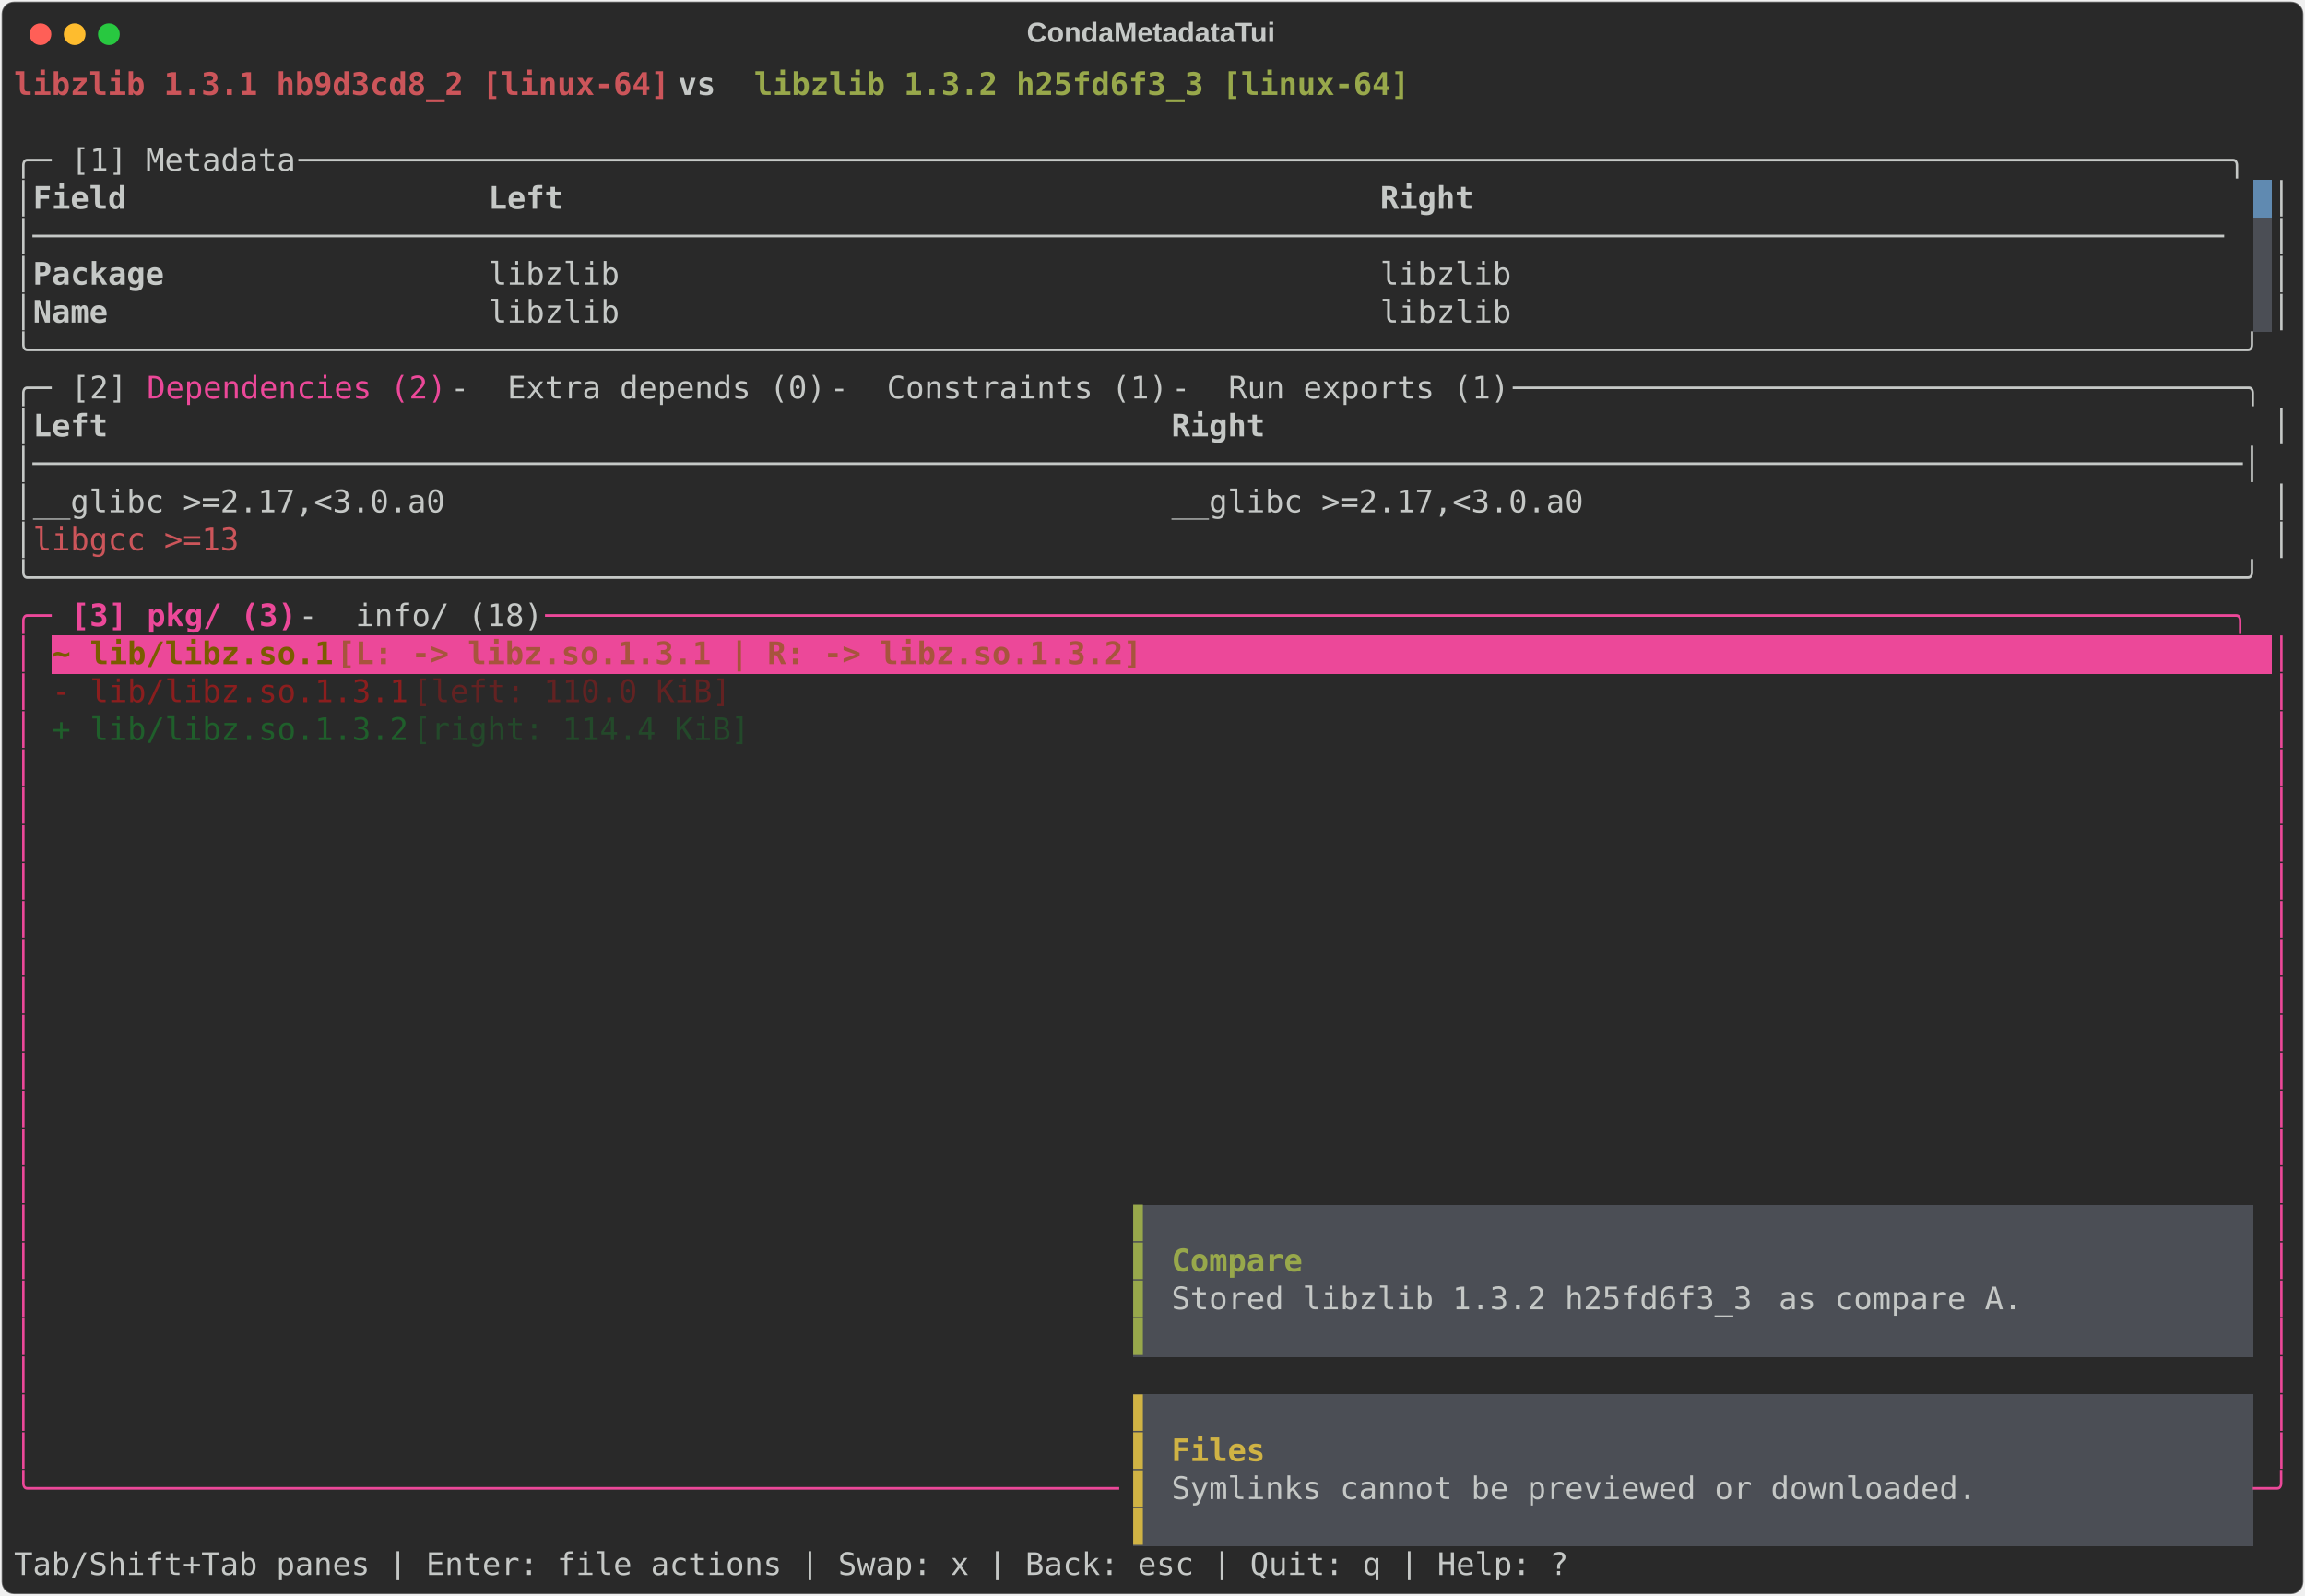
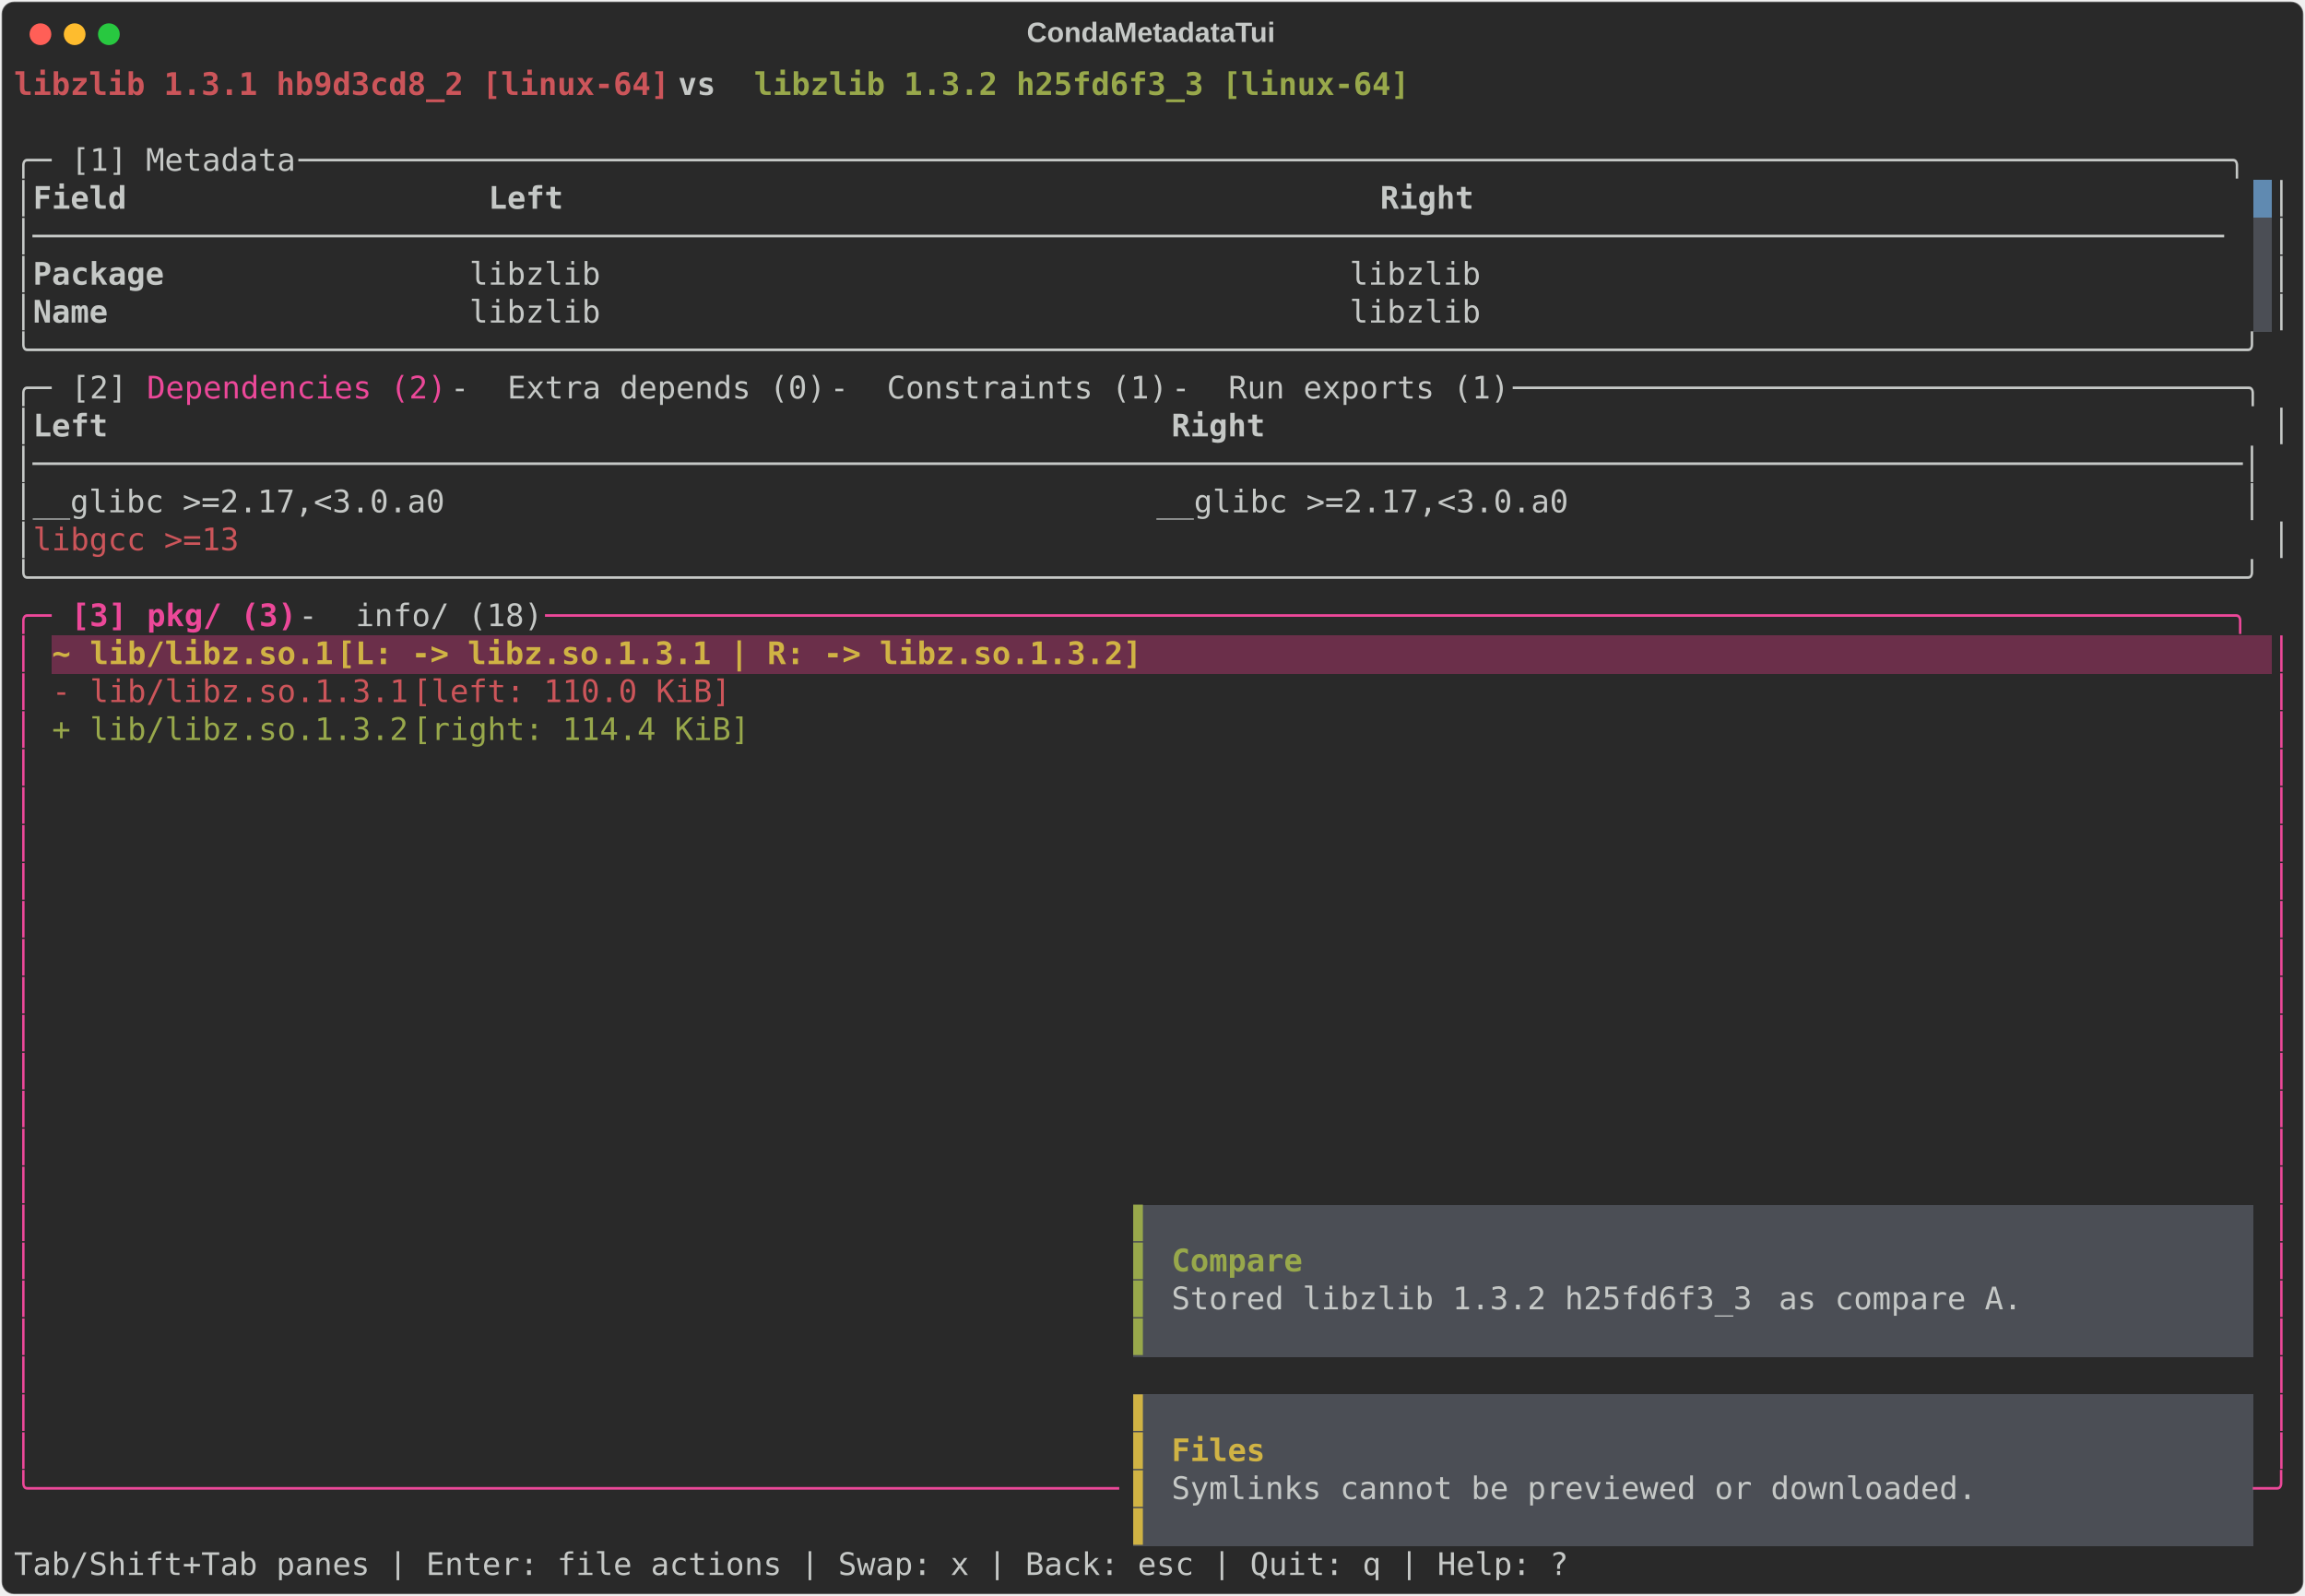
<svg xmlns="http://www.w3.org/2000/svg" class="rich-terminal" viewBox="0 0 1482 1026.0">
  <style>

    @font-face {
        font-family: "Fira Code";
        src: local("FiraCode-Regular"),
                url("https://cdnjs.cloudflare.com/ajax/libs/firacode/6.2.0/woff2/FiraCode-Regular.woff2") format("woff2"),
                url("https://cdnjs.cloudflare.com/ajax/libs/firacode/6.2.0/woff/FiraCode-Regular.woff") format("woff");
        font-style: normal;
        font-weight: 400;
    }
    @font-face {
        font-family: "Fira Code";
        src: local("FiraCode-Bold"),
                url("https://cdnjs.cloudflare.com/ajax/libs/firacode/6.2.0/woff2/FiraCode-Bold.woff2") format("woff2"),
                url("https://cdnjs.cloudflare.com/ajax/libs/firacode/6.2.0/woff/FiraCode-Bold.woff") format("woff");
        font-style: bold;
        font-weight: 700;
    }

    .terminal-matrix {
        font-family: Fira Code, monospace;
        font-size: 20px;
        line-height: 24.4px;
        font-variant-east-asian: full-width;
    }

    .terminal-title {
        font-size: 18px;
        font-weight: bold;
        font-family: arial;
    }

    .terminal-r1 { fill: #cc555a;font-weight: bold }
.terminal-r2 { fill: #c5c8c6;font-weight: bold }
.terminal-r3 { fill: #98a84b;font-weight: bold }
.terminal-r4 { fill: #c5c8c6 }
.terminal-r5 { fill: #292929 }
.terminal-r6 { fill: #ec4899 }
.terminal-r7 { fill: #cc555a }
.terminal-r8 { fill: #98a84b }
.terminal-r9 { fill: #ec4899;font-weight: bold }
- .terminal-r10 { fill: #7a5c00;font-weight: bold }
- .terminal-r11 { fill: #a7543d;font-weight: bold }
- .terminal-r12 { fill: #ffffff;font-weight: bold }
- .terminal-r13 { fill: #8b1e1e }
- .terminal-r14 { fill: #632222 }
- .terminal-r15 { fill: #1f5f2b }
- .terminal-r16 { fill: #23492a }
- .terminal-r17 { fill: #d0b344 }
- .terminal-r18 { fill: #d0b344;font-weight: bold }
+ .terminal-r10 { fill: #d0b344;font-weight: bold }
+ .terminal-r11 { fill: #ffffff;font-weight: bold }
+ .terminal-r12 { fill: #d0b344 }
    </style>
  <defs>
    <clipPath id="terminal-clip-terminal">
      <rect x="0" y="0" width="1463.0" height="975.0" />
    </clipPath>
    <clipPath id="terminal-line-0">
      <rect x="0" y="1.5" width="1464" height="24.65" />
    </clipPath>
    <clipPath id="terminal-line-1">
      <rect x="0" y="25.9" width="1464" height="24.65" />
    </clipPath>
    <clipPath id="terminal-line-2">
      <rect x="0" y="50.3" width="1464" height="24.65" />
    </clipPath>
    <clipPath id="terminal-line-3">
      <rect x="0" y="74.7" width="1464" height="24.65" />
    </clipPath>
    <clipPath id="terminal-line-4">
      <rect x="0" y="99.1" width="1464" height="24.65" />
    </clipPath>
    <clipPath id="terminal-line-5">
      <rect x="0" y="123.5" width="1464" height="24.65" />
    </clipPath>
    <clipPath id="terminal-line-6">
      <rect x="0" y="147.9" width="1464" height="24.65" />
    </clipPath>
    <clipPath id="terminal-line-7">
      <rect x="0" y="172.3" width="1464" height="24.65" />
    </clipPath>
    <clipPath id="terminal-line-8">
      <rect x="0" y="196.7" width="1464" height="24.65" />
    </clipPath>
    <clipPath id="terminal-line-9">
      <rect x="0" y="221.1" width="1464" height="24.65" />
    </clipPath>
    <clipPath id="terminal-line-10">
      <rect x="0" y="245.5" width="1464" height="24.65" />
    </clipPath>
    <clipPath id="terminal-line-11">
      <rect x="0" y="269.9" width="1464" height="24.65" />
    </clipPath>
    <clipPath id="terminal-line-12">
      <rect x="0" y="294.3" width="1464" height="24.65" />
    </clipPath>
    <clipPath id="terminal-line-13">
      <rect x="0" y="318.7" width="1464" height="24.65" />
    </clipPath>
    <clipPath id="terminal-line-14">
      <rect x="0" y="343.1" width="1464" height="24.65" />
    </clipPath>
    <clipPath id="terminal-line-15">
      <rect x="0" y="367.5" width="1464" height="24.65" />
    </clipPath>
    <clipPath id="terminal-line-16">
      <rect x="0" y="391.9" width="1464" height="24.65" />
    </clipPath>
    <clipPath id="terminal-line-17">
      <rect x="0" y="416.3" width="1464" height="24.65" />
    </clipPath>
    <clipPath id="terminal-line-18">
      <rect x="0" y="440.7" width="1464" height="24.65" />
    </clipPath>
    <clipPath id="terminal-line-19">
      <rect x="0" y="465.1" width="1464" height="24.65" />
    </clipPath>
    <clipPath id="terminal-line-20">
      <rect x="0" y="489.5" width="1464" height="24.65" />
    </clipPath>
    <clipPath id="terminal-line-21">
      <rect x="0" y="513.9" width="1464" height="24.65" />
    </clipPath>
    <clipPath id="terminal-line-22">
      <rect x="0" y="538.3" width="1464" height="24.65" />
    </clipPath>
    <clipPath id="terminal-line-23">
      <rect x="0" y="562.7" width="1464" height="24.65" />
    </clipPath>
    <clipPath id="terminal-line-24">
      <rect x="0" y="587.1" width="1464" height="24.65" />
    </clipPath>
    <clipPath id="terminal-line-25">
      <rect x="0" y="611.5" width="1464" height="24.65" />
    </clipPath>
    <clipPath id="terminal-line-26">
      <rect x="0" y="635.9" width="1464" height="24.65" />
    </clipPath>
    <clipPath id="terminal-line-27">
      <rect x="0" y="660.3" width="1464" height="24.65" />
    </clipPath>
    <clipPath id="terminal-line-28">
      <rect x="0" y="684.7" width="1464" height="24.65" />
    </clipPath>
    <clipPath id="terminal-line-29">
      <rect x="0" y="709.1" width="1464" height="24.65" />
    </clipPath>
    <clipPath id="terminal-line-30">
      <rect x="0" y="733.5" width="1464" height="24.65" />
    </clipPath>
    <clipPath id="terminal-line-31">
      <rect x="0" y="757.9" width="1464" height="24.65" />
    </clipPath>
    <clipPath id="terminal-line-32">
      <rect x="0" y="782.3" width="1464" height="24.65" />
    </clipPath>
    <clipPath id="terminal-line-33">
      <rect x="0" y="806.7" width="1464" height="24.65" />
    </clipPath>
    <clipPath id="terminal-line-34">
      <rect x="0" y="831.1" width="1464" height="24.65" />
    </clipPath>
    <clipPath id="terminal-line-35">
      <rect x="0" y="855.5" width="1464" height="24.65" />
    </clipPath>
    <clipPath id="terminal-line-36">
      <rect x="0" y="879.9" width="1464" height="24.65" />
    </clipPath>
    <clipPath id="terminal-line-37">
      <rect x="0" y="904.3" width="1464" height="24.65" />
    </clipPath>
    <clipPath id="terminal-line-38">
      <rect x="0" y="928.7" width="1464" height="24.65" />
    </clipPath>
  </defs>
  <rect fill="#292929" stroke="rgba(255,255,255,0.35)" stroke-width="1" x="1" y="1" width="1480" height="1024" rx="8" />
  <text class="terminal-title" fill="#c5c8c6" text-anchor="middle" x="740" y="27">CondaMetadataTui</text>
  <g transform="translate(26,22)">
    <circle cx="0" cy="0" r="7" fill="#ff5f57" />
    <circle cx="22" cy="0" r="7" fill="#febc2e" />
    <circle cx="44" cy="0" r="7" fill="#28c840" />
  </g>
  <g transform="translate(9, 41)" clip-path="url(#terminal-clip-terminal)">
    <rect fill="#608ab1" x="1439.6" y="74.7" width="12.2" height="24.65" shape-rendering="crispEdges" />
    <rect fill="#4b4e55" x="1439.6" y="99.1" width="12.2" height="24.65" shape-rendering="crispEdges" />
    <rect fill="#4b4e55" x="1439.6" y="123.5" width="12.2" height="24.65" shape-rendering="crispEdges" />
    <rect fill="#4b4e55" x="1439.6" y="147.9" width="12.2" height="24.65" shape-rendering="crispEdges" />
-     <rect fill="#ec4899" x="24.4" y="367.5" width="24.4" height="24.65" shape-rendering="crispEdges" />
-     <rect fill="#ec4899" x="48.8" y="367.5" width="158.6" height="24.65" shape-rendering="crispEdges" />
-     <rect fill="#ec4899" x="207.4" y="367.5" width="536.8" height="24.65" shape-rendering="crispEdges" />
-     <rect fill="#ec4899" x="744.2" y="367.5" width="707.6" height="24.65" shape-rendering="crispEdges" />
+     <rect fill="#6b2f4a" x="24.4" y="367.5" width="24.4" height="24.65" shape-rendering="crispEdges" />
+     <rect fill="#6b2f4a" x="48.8" y="367.5" width="158.6" height="24.65" shape-rendering="crispEdges" />
+     <rect fill="#6b2f4a" x="207.4" y="367.5" width="536.8" height="24.65" shape-rendering="crispEdges" />
+     <rect fill="#6b2f4a" x="744.2" y="367.5" width="707.6" height="24.65" shape-rendering="crispEdges" />
    <rect fill="#4b4e55" x="719.8" y="733.5" width="12.2" height="24.65" shape-rendering="crispEdges" />
    <rect fill="#4b4e55" x="732" y="733.5" width="707.6" height="24.65" shape-rendering="crispEdges" />
    <rect fill="#4b4e55" x="719.8" y="757.9" width="12.2" height="24.65" shape-rendering="crispEdges" />
    <rect fill="#4b4e55" x="732" y="757.9" width="12.2" height="24.65" shape-rendering="crispEdges" />
    <rect fill="#4b4e55" x="744.2" y="757.9" width="85.4" height="24.65" shape-rendering="crispEdges" />
    <rect fill="#4b4e55" x="829.6" y="757.9" width="610" height="24.65" shape-rendering="crispEdges" />
    <rect fill="#4b4e55" x="719.8" y="782.3" width="12.2" height="24.65" shape-rendering="crispEdges" />
    <rect fill="#4b4e55" x="732" y="782.3" width="12.2" height="24.65" shape-rendering="crispEdges" />
    <rect fill="#4b4e55" x="744.2" y="782.3" width="390.4" height="24.65" shape-rendering="crispEdges" />
    <rect fill="#4b4e55" x="1134.6" y="782.3" width="170.8" height="24.65" shape-rendering="crispEdges" />
    <rect fill="#4b4e55" x="1305.4" y="782.3" width="134.2" height="24.65" shape-rendering="crispEdges" />
    <rect fill="#4b4e55" x="719.8" y="806.7" width="12.2" height="24.65" shape-rendering="crispEdges" />
    <rect fill="#4b4e55" x="732" y="806.7" width="707.6" height="24.65" shape-rendering="crispEdges" />
    <rect fill="#4b4e55" x="719.8" y="855.5" width="12.2" height="24.65" shape-rendering="crispEdges" />
    <rect fill="#4b4e55" x="732" y="855.5" width="707.6" height="24.65" shape-rendering="crispEdges" />
    <rect fill="#4b4e55" x="719.8" y="879.9" width="12.2" height="24.65" shape-rendering="crispEdges" />
    <rect fill="#4b4e55" x="732" y="879.9" width="12.2" height="24.65" shape-rendering="crispEdges" />
    <rect fill="#4b4e55" x="744.2" y="879.9" width="61" height="24.65" shape-rendering="crispEdges" />
    <rect fill="#4b4e55" x="805.2" y="879.9" width="634.4" height="24.65" shape-rendering="crispEdges" />
    <rect fill="#4b4e55" x="719.8" y="904.3" width="12.2" height="24.65" shape-rendering="crispEdges" />
    <rect fill="#4b4e55" x="732" y="904.3" width="12.2" height="24.65" shape-rendering="crispEdges" />
    <rect fill="#4b4e55" x="744.2" y="904.3" width="524.6" height="24.65" shape-rendering="crispEdges" />
    <rect fill="#4b4e55" x="1268.8" y="904.3" width="170.8" height="24.65" shape-rendering="crispEdges" />
    <rect fill="#4b4e55" x="719.8" y="928.7" width="12.2" height="24.65" shape-rendering="crispEdges" />
    <rect fill="#4b4e55" x="732" y="928.7" width="707.6" height="24.65" shape-rendering="crispEdges" />
    <g class="terminal-matrix">
      <text class="terminal-r1" x="0" y="20" textLength="427" clip-path="url(#terminal-line-0)">libzlib 1.3.1 hb9d3cd8_2 [linux-64]</text>
      <text class="terminal-r2" x="427" y="20" textLength="48.8" clip-path="url(#terminal-line-0)"> vs </text>
      <text class="terminal-r3" x="475.8" y="20" textLength="427" clip-path="url(#terminal-line-0)">libzlib 1.3.2 h25fd6f3_3 [linux-64]</text>
      <text class="terminal-r4" x="1464" y="20" textLength="12.2" clip-path="url(#terminal-line-0)">
</text>
      <text class="terminal-r4" x="1464" y="44.4" textLength="12.2" clip-path="url(#terminal-line-1)">
</text>
      <text class="terminal-r4" x="0" y="68.8" textLength="36.6" clip-path="url(#terminal-line-2)">╭─ </text>
      <text class="terminal-r4" x="36.6" y="68.8" textLength="146.4" clip-path="url(#terminal-line-2)">[1] Metadata</text>
      <text class="terminal-r4" x="183" y="68.8" textLength="1281" clip-path="url(#terminal-line-2)"> ───────────────────────────────────────────────────────────────────────────────────────────────────────╮</text>
      <text class="terminal-r4" x="1464" y="68.8" textLength="12.2" clip-path="url(#terminal-line-2)">
</text>
      <text class="terminal-r4" x="0" y="93.2" textLength="12.2" clip-path="url(#terminal-line-3)">│</text>
      <text class="terminal-r2" x="12.2" y="93.2" textLength="280.6" clip-path="url(#terminal-line-3)">Field                  </text>
      <text class="terminal-r2" x="305" y="93.2" textLength="561.2" clip-path="url(#terminal-line-3)">Left                                          </text>
      <text class="terminal-r2" x="878.4" y="93.2" textLength="561.2" clip-path="url(#terminal-line-3)">Right                                         </text>
      <text class="terminal-r4" x="1451.8" y="93.2" textLength="12.2" clip-path="url(#terminal-line-3)">│</text>
      <text class="terminal-r4" x="1464" y="93.2" textLength="12.2" clip-path="url(#terminal-line-3)">
</text>
      <text class="terminal-r4" x="0" y="117.6" textLength="1439.6" clip-path="url(#terminal-line-4)">│─────────────────────────────────────────────────────────────────────────────────────────────────────────────────────</text>
      <text class="terminal-r4" x="1451.8" y="117.6" textLength="12.2" clip-path="url(#terminal-line-4)">│</text>
      <text class="terminal-r4" x="1464" y="117.6" textLength="12.2" clip-path="url(#terminal-line-4)">
</text>
      <text class="terminal-r4" x="0" y="142" textLength="12.2" clip-path="url(#terminal-line-5)">│</text>
      <text class="terminal-r2" x="12.2" y="142" textLength="280.6" clip-path="url(#terminal-line-5)">Package                </text>
-       <text class="terminal-r4" x="305" y="142" textLength="549" clip-path="url(#terminal-line-5)">libzlib                                      </text>
-       <text class="terminal-r4" x="878.4" y="142" textLength="561.2" clip-path="url(#terminal-line-5)">libzlib                                       </text>
+       <text class="terminal-r4" x="292.8" y="142" textLength="1146.8" clip-path="url(#terminal-line-5)"> libzlib                                        libzlib                                       </text>
      <text class="terminal-r4" x="1451.8" y="142" textLength="12.2" clip-path="url(#terminal-line-5)">│</text>
      <text class="terminal-r4" x="1464" y="142" textLength="12.2" clip-path="url(#terminal-line-5)">
</text>
      <text class="terminal-r4" x="0" y="166.4" textLength="12.2" clip-path="url(#terminal-line-6)">│</text>
      <text class="terminal-r2" x="12.2" y="166.4" textLength="280.6" clip-path="url(#terminal-line-6)">Name                   </text>
-       <text class="terminal-r4" x="305" y="166.4" textLength="549" clip-path="url(#terminal-line-6)">libzlib                                      </text>
-       <text class="terminal-r4" x="878.4" y="166.4" textLength="561.2" clip-path="url(#terminal-line-6)">libzlib                                       </text>
+       <text class="terminal-r4" x="292.8" y="166.4" textLength="1146.8" clip-path="url(#terminal-line-6)"> libzlib                                        libzlib                                       </text>
      <text class="terminal-r4" x="1451.8" y="166.4" textLength="12.2" clip-path="url(#terminal-line-6)">│</text>
      <text class="terminal-r4" x="1464" y="166.4" textLength="12.2" clip-path="url(#terminal-line-6)">
</text>
      <text class="terminal-r4" x="0" y="190.8" textLength="1464" clip-path="url(#terminal-line-7)">╰──────────────────────────────────────────────────────────────────────────────────────────────────────────────────────╯</text>
      <text class="terminal-r4" x="1464" y="190.8" textLength="12.2" clip-path="url(#terminal-line-7)">
</text>
      <text class="terminal-r4" x="0" y="215.2" textLength="36.6" clip-path="url(#terminal-line-8)">╭─ </text>
      <text class="terminal-r4" x="36.6" y="215.2" textLength="48.8" clip-path="url(#terminal-line-8)">[2] </text>
      <text class="terminal-r6" x="85.4" y="215.2" textLength="195.2" clip-path="url(#terminal-line-8)">Dependencies (2)</text>
      <text class="terminal-r4" x="280.6" y="215.2" textLength="36.6" clip-path="url(#terminal-line-8)"> - </text>
      <text class="terminal-r4" x="317.2" y="215.2" textLength="207.4" clip-path="url(#terminal-line-8)">Extra depends (0)</text>
      <text class="terminal-r4" x="524.6" y="215.2" textLength="36.6" clip-path="url(#terminal-line-8)"> - </text>
      <text class="terminal-r4" x="561.2" y="215.2" textLength="183" clip-path="url(#terminal-line-8)">Constraints (1)</text>
      <text class="terminal-r4" x="744.2" y="215.2" textLength="36.6" clip-path="url(#terminal-line-8)"> - </text>
      <text class="terminal-r4" x="780.8" y="215.2" textLength="183" clip-path="url(#terminal-line-8)">Run exports (1)</text>
      <text class="terminal-r4" x="963.8" y="215.2" textLength="500.2" clip-path="url(#terminal-line-8)"> ───────────────────────────────────────╮</text>
      <text class="terminal-r4" x="1464" y="215.2" textLength="12.2" clip-path="url(#terminal-line-8)">
</text>
      <text class="terminal-r4" x="0" y="239.6" textLength="12.2" clip-path="url(#terminal-line-9)">│</text>
      <text class="terminal-r2" x="12.2" y="239.6" textLength="719.8" clip-path="url(#terminal-line-9)">Left                                                       </text>
      <text class="terminal-r2" x="744.2" y="239.6" textLength="707.6" clip-path="url(#terminal-line-9)">Right                                                     </text>
      <text class="terminal-r4" x="1451.8" y="239.6" textLength="12.2" clip-path="url(#terminal-line-9)">│</text>
      <text class="terminal-r4" x="1464" y="239.6" textLength="12.2" clip-path="url(#terminal-line-9)">
</text>
      <text class="terminal-r4" x="0" y="264" textLength="1464" clip-path="url(#terminal-line-10)">│──────────────────────────────────────────────────────────────────────────────────────────────────────────────────────│</text>
      <text class="terminal-r4" x="1464" y="264" textLength="12.2" clip-path="url(#terminal-line-10)">
</text>
-       <text class="terminal-r4" x="0" y="288.4" textLength="12.2" clip-path="url(#terminal-line-11)">│</text>
-       <text class="terminal-r4" x="12.2" y="288.4" textLength="707.6" clip-path="url(#terminal-line-11)">__glibc &gt;=2.17,&lt;3.0.a0                                    </text>
-       <text class="terminal-r4" x="744.2" y="288.4" textLength="707.6" clip-path="url(#terminal-line-11)">__glibc &gt;=2.17,&lt;3.0.a0                                    </text>
-       <text class="terminal-r4" x="1451.8" y="288.4" textLength="12.2" clip-path="url(#terminal-line-11)">│</text>
+       <text class="terminal-r4" x="0" y="288.4" textLength="1464" clip-path="url(#terminal-line-11)">│__glibc &gt;=2.17,&lt;3.0.a0                                      __glibc &gt;=2.17,&lt;3.0.a0                                    │</text>
      <text class="terminal-r4" x="1464" y="288.4" textLength="12.2" clip-path="url(#terminal-line-11)">
</text>
      <text class="terminal-r4" x="0" y="312.8" textLength="12.2" clip-path="url(#terminal-line-12)">│</text>
      <text class="terminal-r7" x="12.2" y="312.8" textLength="707.6" clip-path="url(#terminal-line-12)">libgcc &gt;=13                                               </text>
      <text class="terminal-r4" x="1451.8" y="312.8" textLength="12.2" clip-path="url(#terminal-line-12)">│</text>
      <text class="terminal-r4" x="1464" y="312.8" textLength="12.2" clip-path="url(#terminal-line-12)">
</text>
      <text class="terminal-r4" x="0" y="337.2" textLength="1464" clip-path="url(#terminal-line-13)">╰──────────────────────────────────────────────────────────────────────────────────────────────────────────────────────╯</text>
      <text class="terminal-r4" x="1464" y="337.2" textLength="12.2" clip-path="url(#terminal-line-13)">
</text>
      <text class="terminal-r6" x="0" y="361.6" textLength="36.6" clip-path="url(#terminal-line-14)">╭─ </text>
      <text class="terminal-r9" x="36.6" y="361.6" textLength="48.8" clip-path="url(#terminal-line-14)">[3] </text>
      <text class="terminal-r9" x="85.4" y="361.6" textLength="97.6" clip-path="url(#terminal-line-14)">pkg/ (3)</text>
      <text class="terminal-r4" x="183" y="361.6" textLength="36.6" clip-path="url(#terminal-line-14)"> - </text>
      <text class="terminal-r4" x="219.6" y="361.6" textLength="122" clip-path="url(#terminal-line-14)">info/ (18)</text>
      <text class="terminal-r6" x="341.6" y="361.6" textLength="1122.4" clip-path="url(#terminal-line-14)"> ──────────────────────────────────────────────────────────────────────────────────────────╮</text>
      <text class="terminal-r4" x="1464" y="361.6" textLength="12.2" clip-path="url(#terminal-line-14)">
</text>
      <text class="terminal-r6" x="0" y="386" textLength="12.2" clip-path="url(#terminal-line-15)">│</text>
      <text class="terminal-r10" x="24.4" y="386" textLength="24.4" clip-path="url(#terminal-line-15)">~ </text>
      <text class="terminal-r10" x="48.8" y="386" textLength="158.6" clip-path="url(#terminal-line-15)">lib/libz.so.1</text>
-       <text class="terminal-r11" x="207.4" y="386" textLength="536.8" clip-path="url(#terminal-line-15)"> [L: -&gt; libz.so.1.3.1 | R: -&gt; libz.so.1.3.2]</text>
+       <text class="terminal-r10" x="207.4" y="386" textLength="536.8" clip-path="url(#terminal-line-15)"> [L: -&gt; libz.so.1.3.1 | R: -&gt; libz.so.1.3.2]</text>
      <text class="terminal-r6" x="1451.8" y="386" textLength="12.2" clip-path="url(#terminal-line-15)">│</text>
      <text class="terminal-r4" x="1464" y="386" textLength="12.2" clip-path="url(#terminal-line-15)">
</text>
      <text class="terminal-r6" x="0" y="410.4" textLength="12.2" clip-path="url(#terminal-line-16)">│</text>
-       <text class="terminal-r13" x="24.4" y="410.4" textLength="24.4" clip-path="url(#terminal-line-16)">- </text>
-       <text class="terminal-r13" x="48.8" y="410.4" textLength="207.4" clip-path="url(#terminal-line-16)">lib/libz.so.1.3.1</text>
-       <text class="terminal-r14" x="256.2" y="410.4" textLength="219.6" clip-path="url(#terminal-line-16)"> [left: 110.0 KiB]</text>
+       <text class="terminal-r7" x="24.4" y="410.4" textLength="24.4" clip-path="url(#terminal-line-16)">- </text>
+       <text class="terminal-r7" x="48.8" y="410.4" textLength="207.4" clip-path="url(#terminal-line-16)">lib/libz.so.1.3.1</text>
+       <text class="terminal-r7" x="256.2" y="410.4" textLength="219.6" clip-path="url(#terminal-line-16)"> [left: 110.0 KiB]</text>
      <text class="terminal-r6" x="1451.8" y="410.4" textLength="12.2" clip-path="url(#terminal-line-16)">│</text>
      <text class="terminal-r4" x="1464" y="410.4" textLength="12.2" clip-path="url(#terminal-line-16)">
</text>
      <text class="terminal-r6" x="0" y="434.8" textLength="12.2" clip-path="url(#terminal-line-17)">│</text>
-       <text class="terminal-r15" x="24.4" y="434.8" textLength="24.4" clip-path="url(#terminal-line-17)">+ </text>
-       <text class="terminal-r15" x="48.8" y="434.8" textLength="207.4" clip-path="url(#terminal-line-17)">lib/libz.so.1.3.2</text>
-       <text class="terminal-r16" x="256.2" y="434.8" textLength="231.8" clip-path="url(#terminal-line-17)"> [right: 114.4 KiB]</text>
+       <text class="terminal-r8" x="24.4" y="434.8" textLength="24.4" clip-path="url(#terminal-line-17)">+ </text>
+       <text class="terminal-r8" x="48.8" y="434.8" textLength="207.4" clip-path="url(#terminal-line-17)">lib/libz.so.1.3.2</text>
+       <text class="terminal-r8" x="256.2" y="434.8" textLength="231.8" clip-path="url(#terminal-line-17)"> [right: 114.4 KiB]</text>
      <text class="terminal-r6" x="1451.8" y="434.8" textLength="12.2" clip-path="url(#terminal-line-17)">│</text>
      <text class="terminal-r4" x="1464" y="434.8" textLength="12.2" clip-path="url(#terminal-line-17)">
</text>
      <text class="terminal-r6" x="0" y="459.2" textLength="12.2" clip-path="url(#terminal-line-18)">│</text>
      <text class="terminal-r6" x="1451.8" y="459.2" textLength="12.2" clip-path="url(#terminal-line-18)">│</text>
      <text class="terminal-r4" x="1464" y="459.2" textLength="12.2" clip-path="url(#terminal-line-18)">
</text>
      <text class="terminal-r6" x="0" y="483.6" textLength="12.2" clip-path="url(#terminal-line-19)">│</text>
      <text class="terminal-r6" x="1451.8" y="483.6" textLength="12.2" clip-path="url(#terminal-line-19)">│</text>
      <text class="terminal-r4" x="1464" y="483.6" textLength="12.2" clip-path="url(#terminal-line-19)">
</text>
      <text class="terminal-r6" x="0" y="508" textLength="12.2" clip-path="url(#terminal-line-20)">│</text>
      <text class="terminal-r6" x="1451.8" y="508" textLength="12.2" clip-path="url(#terminal-line-20)">│</text>
      <text class="terminal-r4" x="1464" y="508" textLength="12.2" clip-path="url(#terminal-line-20)">
</text>
      <text class="terminal-r6" x="0" y="532.4" textLength="12.2" clip-path="url(#terminal-line-21)">│</text>
      <text class="terminal-r6" x="1451.8" y="532.4" textLength="12.2" clip-path="url(#terminal-line-21)">│</text>
      <text class="terminal-r4" x="1464" y="532.4" textLength="12.2" clip-path="url(#terminal-line-21)">
</text>
      <text class="terminal-r6" x="0" y="556.8" textLength="12.2" clip-path="url(#terminal-line-22)">│</text>
      <text class="terminal-r6" x="1451.8" y="556.8" textLength="12.2" clip-path="url(#terminal-line-22)">│</text>
      <text class="terminal-r4" x="1464" y="556.8" textLength="12.2" clip-path="url(#terminal-line-22)">
</text>
      <text class="terminal-r6" x="0" y="581.2" textLength="12.2" clip-path="url(#terminal-line-23)">│</text>
      <text class="terminal-r6" x="1451.8" y="581.2" textLength="12.2" clip-path="url(#terminal-line-23)">│</text>
      <text class="terminal-r4" x="1464" y="581.2" textLength="12.2" clip-path="url(#terminal-line-23)">
</text>
      <text class="terminal-r6" x="0" y="605.6" textLength="12.2" clip-path="url(#terminal-line-24)">│</text>
      <text class="terminal-r6" x="1451.8" y="605.6" textLength="12.2" clip-path="url(#terminal-line-24)">│</text>
      <text class="terminal-r4" x="1464" y="605.6" textLength="12.2" clip-path="url(#terminal-line-24)">
</text>
      <text class="terminal-r6" x="0" y="630" textLength="12.2" clip-path="url(#terminal-line-25)">│</text>
      <text class="terminal-r6" x="1451.8" y="630" textLength="12.2" clip-path="url(#terminal-line-25)">│</text>
      <text class="terminal-r4" x="1464" y="630" textLength="12.2" clip-path="url(#terminal-line-25)">
</text>
      <text class="terminal-r6" x="0" y="654.4" textLength="12.2" clip-path="url(#terminal-line-26)">│</text>
      <text class="terminal-r6" x="1451.8" y="654.4" textLength="12.2" clip-path="url(#terminal-line-26)">│</text>
      <text class="terminal-r4" x="1464" y="654.4" textLength="12.2" clip-path="url(#terminal-line-26)">
</text>
      <text class="terminal-r6" x="0" y="678.8" textLength="12.2" clip-path="url(#terminal-line-27)">│</text>
      <text class="terminal-r6" x="1451.8" y="678.8" textLength="12.2" clip-path="url(#terminal-line-27)">│</text>
      <text class="terminal-r4" x="1464" y="678.8" textLength="12.2" clip-path="url(#terminal-line-27)">
</text>
      <text class="terminal-r6" x="0" y="703.2" textLength="12.2" clip-path="url(#terminal-line-28)">│</text>
      <text class="terminal-r6" x="1451.8" y="703.2" textLength="12.2" clip-path="url(#terminal-line-28)">│</text>
      <text class="terminal-r4" x="1464" y="703.2" textLength="12.2" clip-path="url(#terminal-line-28)">
</text>
      <text class="terminal-r6" x="0" y="727.6" textLength="12.2" clip-path="url(#terminal-line-29)">│</text>
      <text class="terminal-r6" x="1451.8" y="727.6" textLength="12.2" clip-path="url(#terminal-line-29)">│</text>
      <text class="terminal-r4" x="1464" y="727.6" textLength="12.2" clip-path="url(#terminal-line-29)">
</text>
      <text class="terminal-r6" x="0" y="752" textLength="12.2" clip-path="url(#terminal-line-30)">│</text>
      <text class="terminal-r8" x="719.8" y="752" textLength="12.2" clip-path="url(#terminal-line-30)">▌</text>
      <text class="terminal-r6" x="1451.8" y="752" textLength="12.2" clip-path="url(#terminal-line-30)">│</text>
      <text class="terminal-r4" x="1464" y="752" textLength="12.2" clip-path="url(#terminal-line-30)">
</text>
      <text class="terminal-r6" x="0" y="776.4" textLength="12.2" clip-path="url(#terminal-line-31)">│</text>
      <text class="terminal-r8" x="719.8" y="776.4" textLength="12.2" clip-path="url(#terminal-line-31)">▌</text>
      <text class="terminal-r3" x="744.2" y="776.4" textLength="85.4" clip-path="url(#terminal-line-31)">Compare</text>
      <text class="terminal-r6" x="1451.8" y="776.4" textLength="12.2" clip-path="url(#terminal-line-31)">│</text>
      <text class="terminal-r4" x="1464" y="776.4" textLength="12.2" clip-path="url(#terminal-line-31)">
</text>
      <text class="terminal-r6" x="0" y="800.8" textLength="12.2" clip-path="url(#terminal-line-32)">│</text>
      <text class="terminal-r8" x="719.8" y="800.8" textLength="12.2" clip-path="url(#terminal-line-32)">▌</text>
      <text class="terminal-r4" x="744.2" y="800.8" textLength="390.4" clip-path="url(#terminal-line-32)">Stored libzlib 1.3.2 h25fd6f3_3 </text>
      <text class="terminal-r4" x="1134.6" y="800.8" textLength="170.8" clip-path="url(#terminal-line-32)"> as compare A.</text>
      <text class="terminal-r6" x="1451.8" y="800.8" textLength="12.2" clip-path="url(#terminal-line-32)">│</text>
      <text class="terminal-r4" x="1464" y="800.8" textLength="12.2" clip-path="url(#terminal-line-32)">
</text>
      <text class="terminal-r6" x="0" y="825.2" textLength="12.2" clip-path="url(#terminal-line-33)">│</text>
      <text class="terminal-r8" x="719.8" y="825.2" textLength="12.2" clip-path="url(#terminal-line-33)">▌</text>
      <text class="terminal-r6" x="1451.8" y="825.2" textLength="12.2" clip-path="url(#terminal-line-33)">│</text>
      <text class="terminal-r4" x="1464" y="825.2" textLength="12.2" clip-path="url(#terminal-line-33)">
</text>
      <text class="terminal-r6" x="0" y="849.6" textLength="12.2" clip-path="url(#terminal-line-34)">│</text>
      <text class="terminal-r6" x="1451.8" y="849.6" textLength="12.2" clip-path="url(#terminal-line-34)">│</text>
      <text class="terminal-r4" x="1464" y="849.6" textLength="12.2" clip-path="url(#terminal-line-34)">
</text>
      <text class="terminal-r6" x="0" y="874" textLength="12.2" clip-path="url(#terminal-line-35)">│</text>
-       <text class="terminal-r17" x="719.8" y="874" textLength="12.2" clip-path="url(#terminal-line-35)">▌</text>
+       <text class="terminal-r12" x="719.8" y="874" textLength="12.2" clip-path="url(#terminal-line-35)">▌</text>
      <text class="terminal-r6" x="1451.8" y="874" textLength="12.2" clip-path="url(#terminal-line-35)">│</text>
      <text class="terminal-r4" x="1464" y="874" textLength="12.2" clip-path="url(#terminal-line-35)">
</text>
      <text class="terminal-r6" x="0" y="898.4" textLength="12.2" clip-path="url(#terminal-line-36)">│</text>
-       <text class="terminal-r17" x="719.8" y="898.4" textLength="12.2" clip-path="url(#terminal-line-36)">▌</text>
-       <text class="terminal-r18" x="744.2" y="898.4" textLength="61" clip-path="url(#terminal-line-36)">Files</text>
+       <text class="terminal-r12" x="719.8" y="898.4" textLength="12.2" clip-path="url(#terminal-line-36)">▌</text>
+       <text class="terminal-r10" x="744.2" y="898.4" textLength="61" clip-path="url(#terminal-line-36)">Files</text>
      <text class="terminal-r6" x="1451.8" y="898.4" textLength="12.2" clip-path="url(#terminal-line-36)">│</text>
      <text class="terminal-r4" x="1464" y="898.4" textLength="12.2" clip-path="url(#terminal-line-36)">
</text>
      <text class="terminal-r6" x="0" y="922.8" textLength="719.8" clip-path="url(#terminal-line-37)">╰──────────────────────────────────────────────────────────</text>
-       <text class="terminal-r17" x="719.8" y="922.8" textLength="12.2" clip-path="url(#terminal-line-37)">▌</text>
+       <text class="terminal-r12" x="719.8" y="922.8" textLength="12.2" clip-path="url(#terminal-line-37)">▌</text>
      <text class="terminal-r4" x="744.2" y="922.8" textLength="524.6" clip-path="url(#terminal-line-37)">Symlinks cannot be previewed or downloaded.</text>
      <text class="terminal-r6" x="1439.6" y="922.8" textLength="24.4" clip-path="url(#terminal-line-37)">─╯</text>
      <text class="terminal-r4" x="1464" y="922.8" textLength="12.2" clip-path="url(#terminal-line-37)">
</text>
-       <text class="terminal-r17" x="719.8" y="947.2" textLength="12.2" clip-path="url(#terminal-line-38)">▌</text>
+       <text class="terminal-r12" x="719.8" y="947.2" textLength="12.2" clip-path="url(#terminal-line-38)">▌</text>
      <text class="terminal-r4" x="1464" y="947.2" textLength="12.2" clip-path="url(#terminal-line-38)">
</text>
      <text class="terminal-r4" x="0" y="971.6" textLength="1012.6" clip-path="url(#terminal-line-39)">Tab/Shift+Tab panes | Enter: file actions | Swap: x | Back: esc | Quit: q | Help: ?</text>
    </g>
  </g>
</svg>
